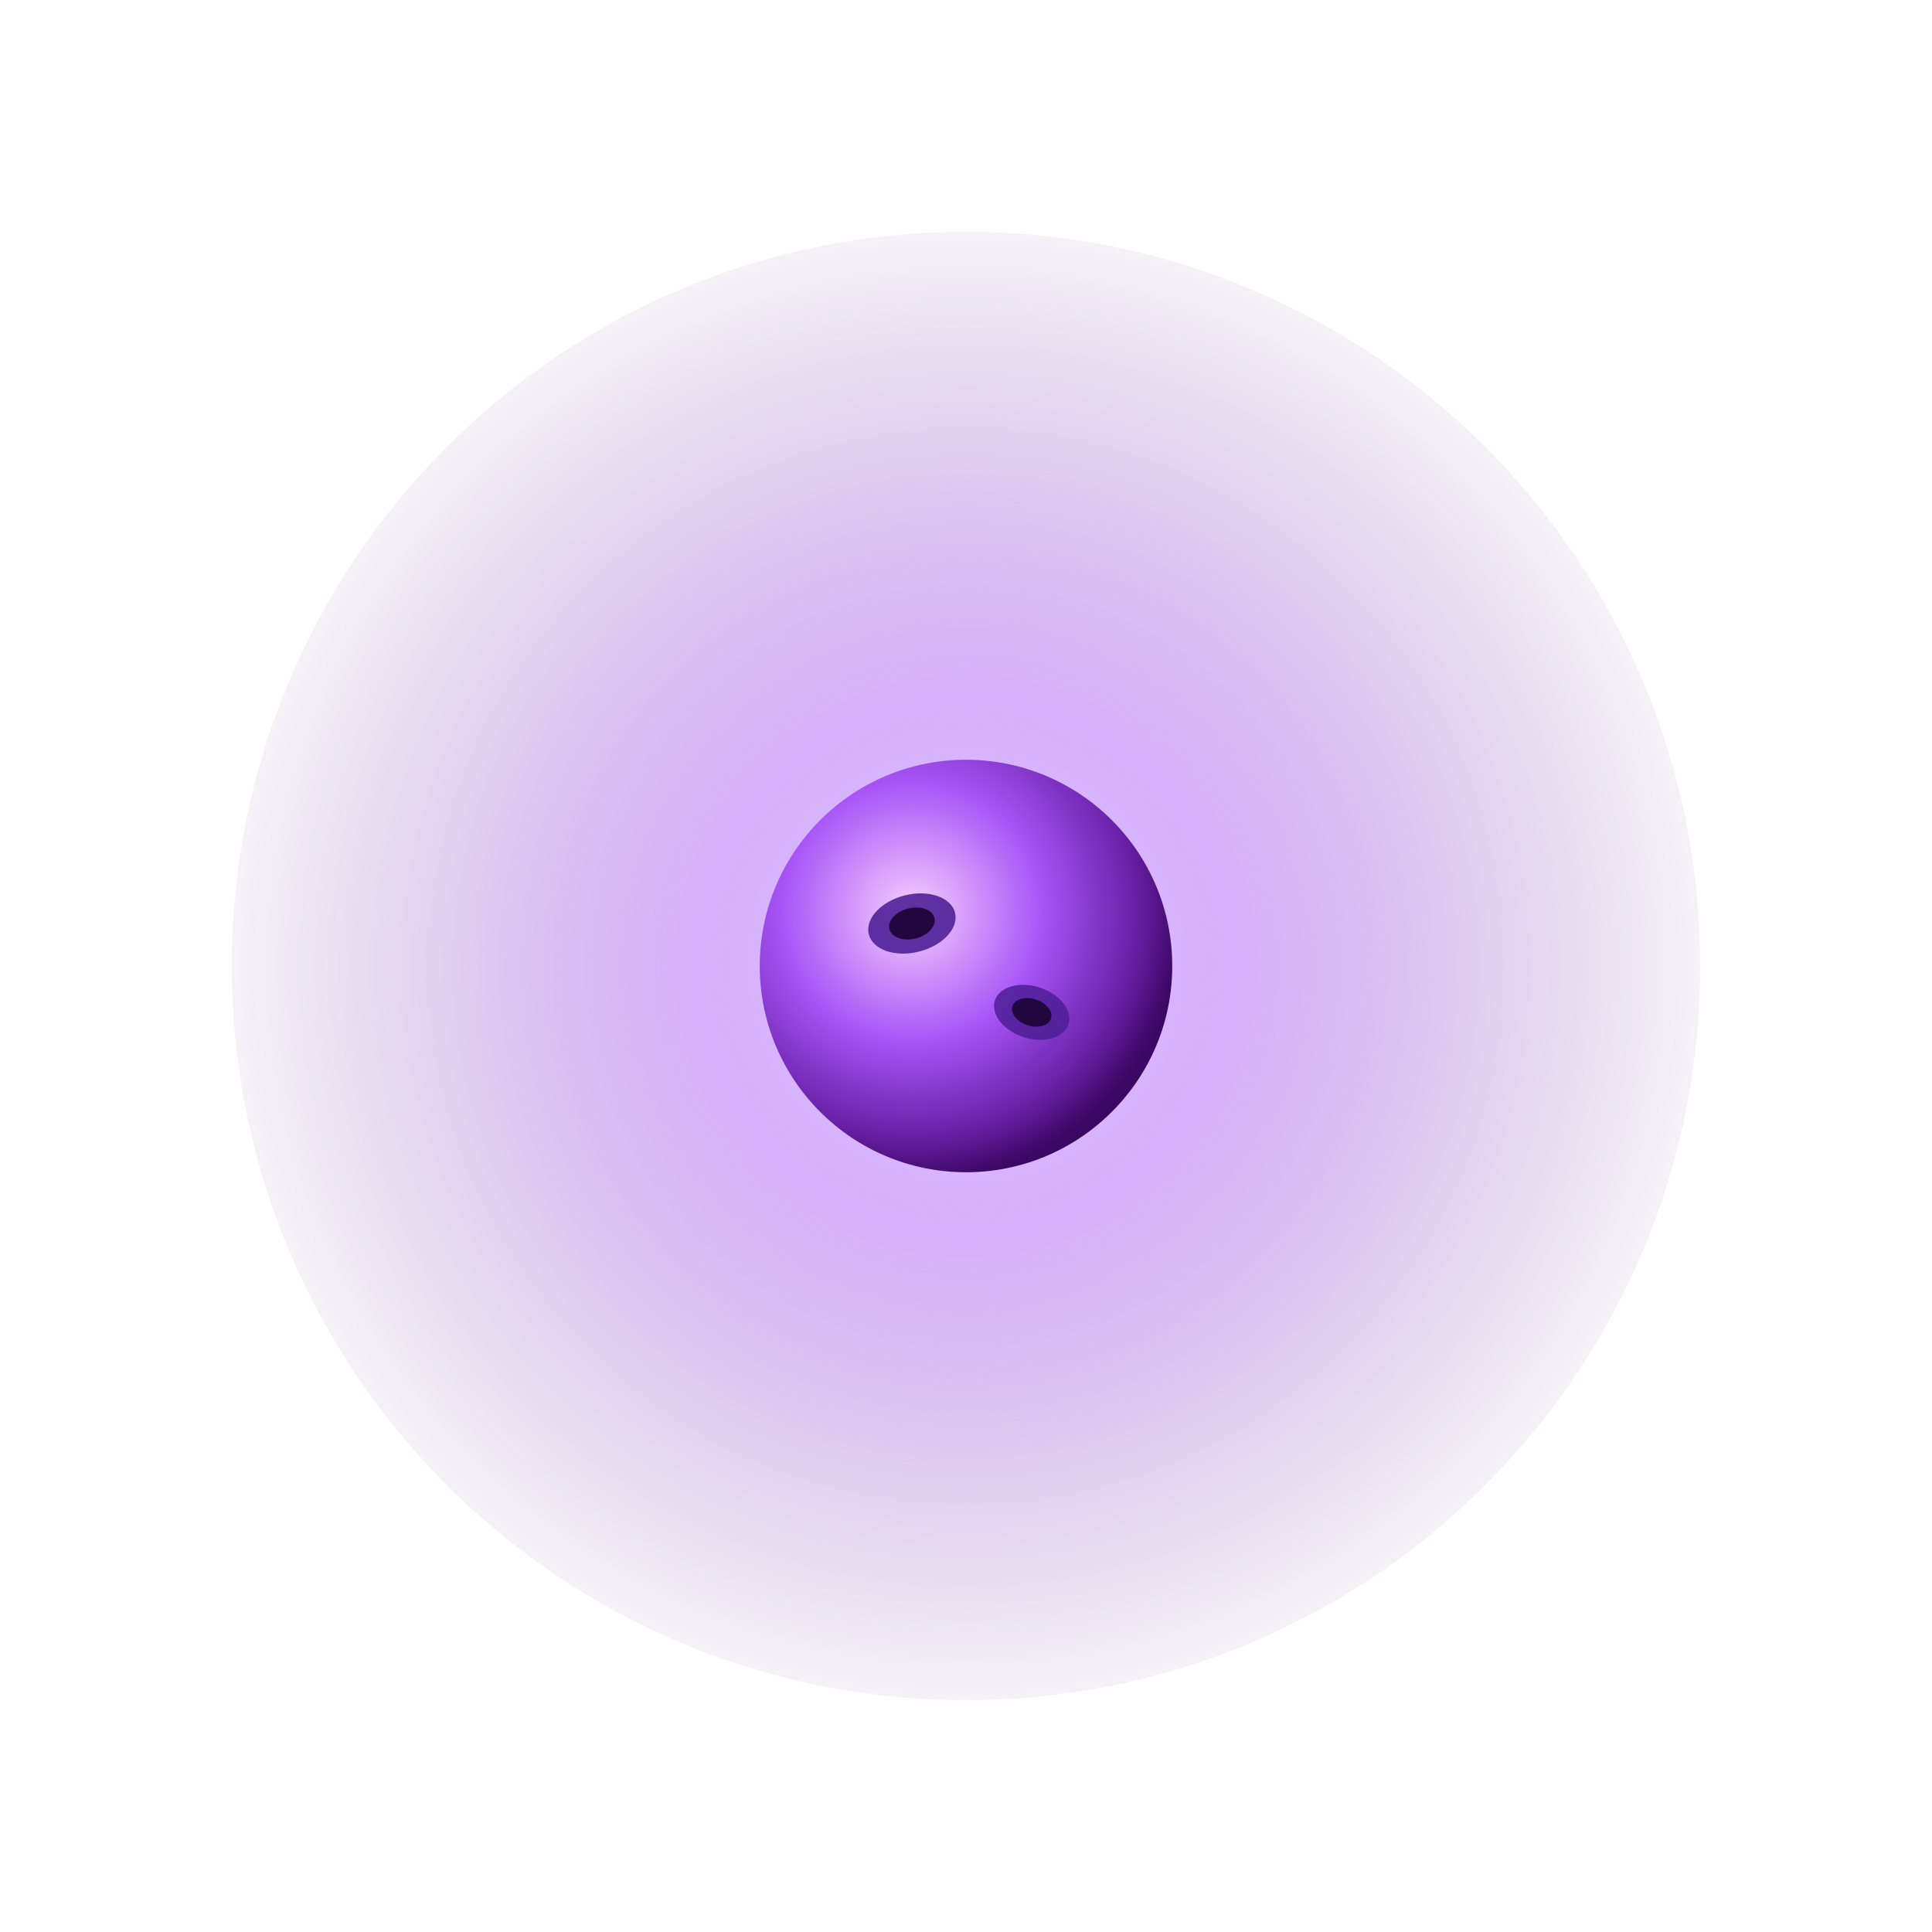
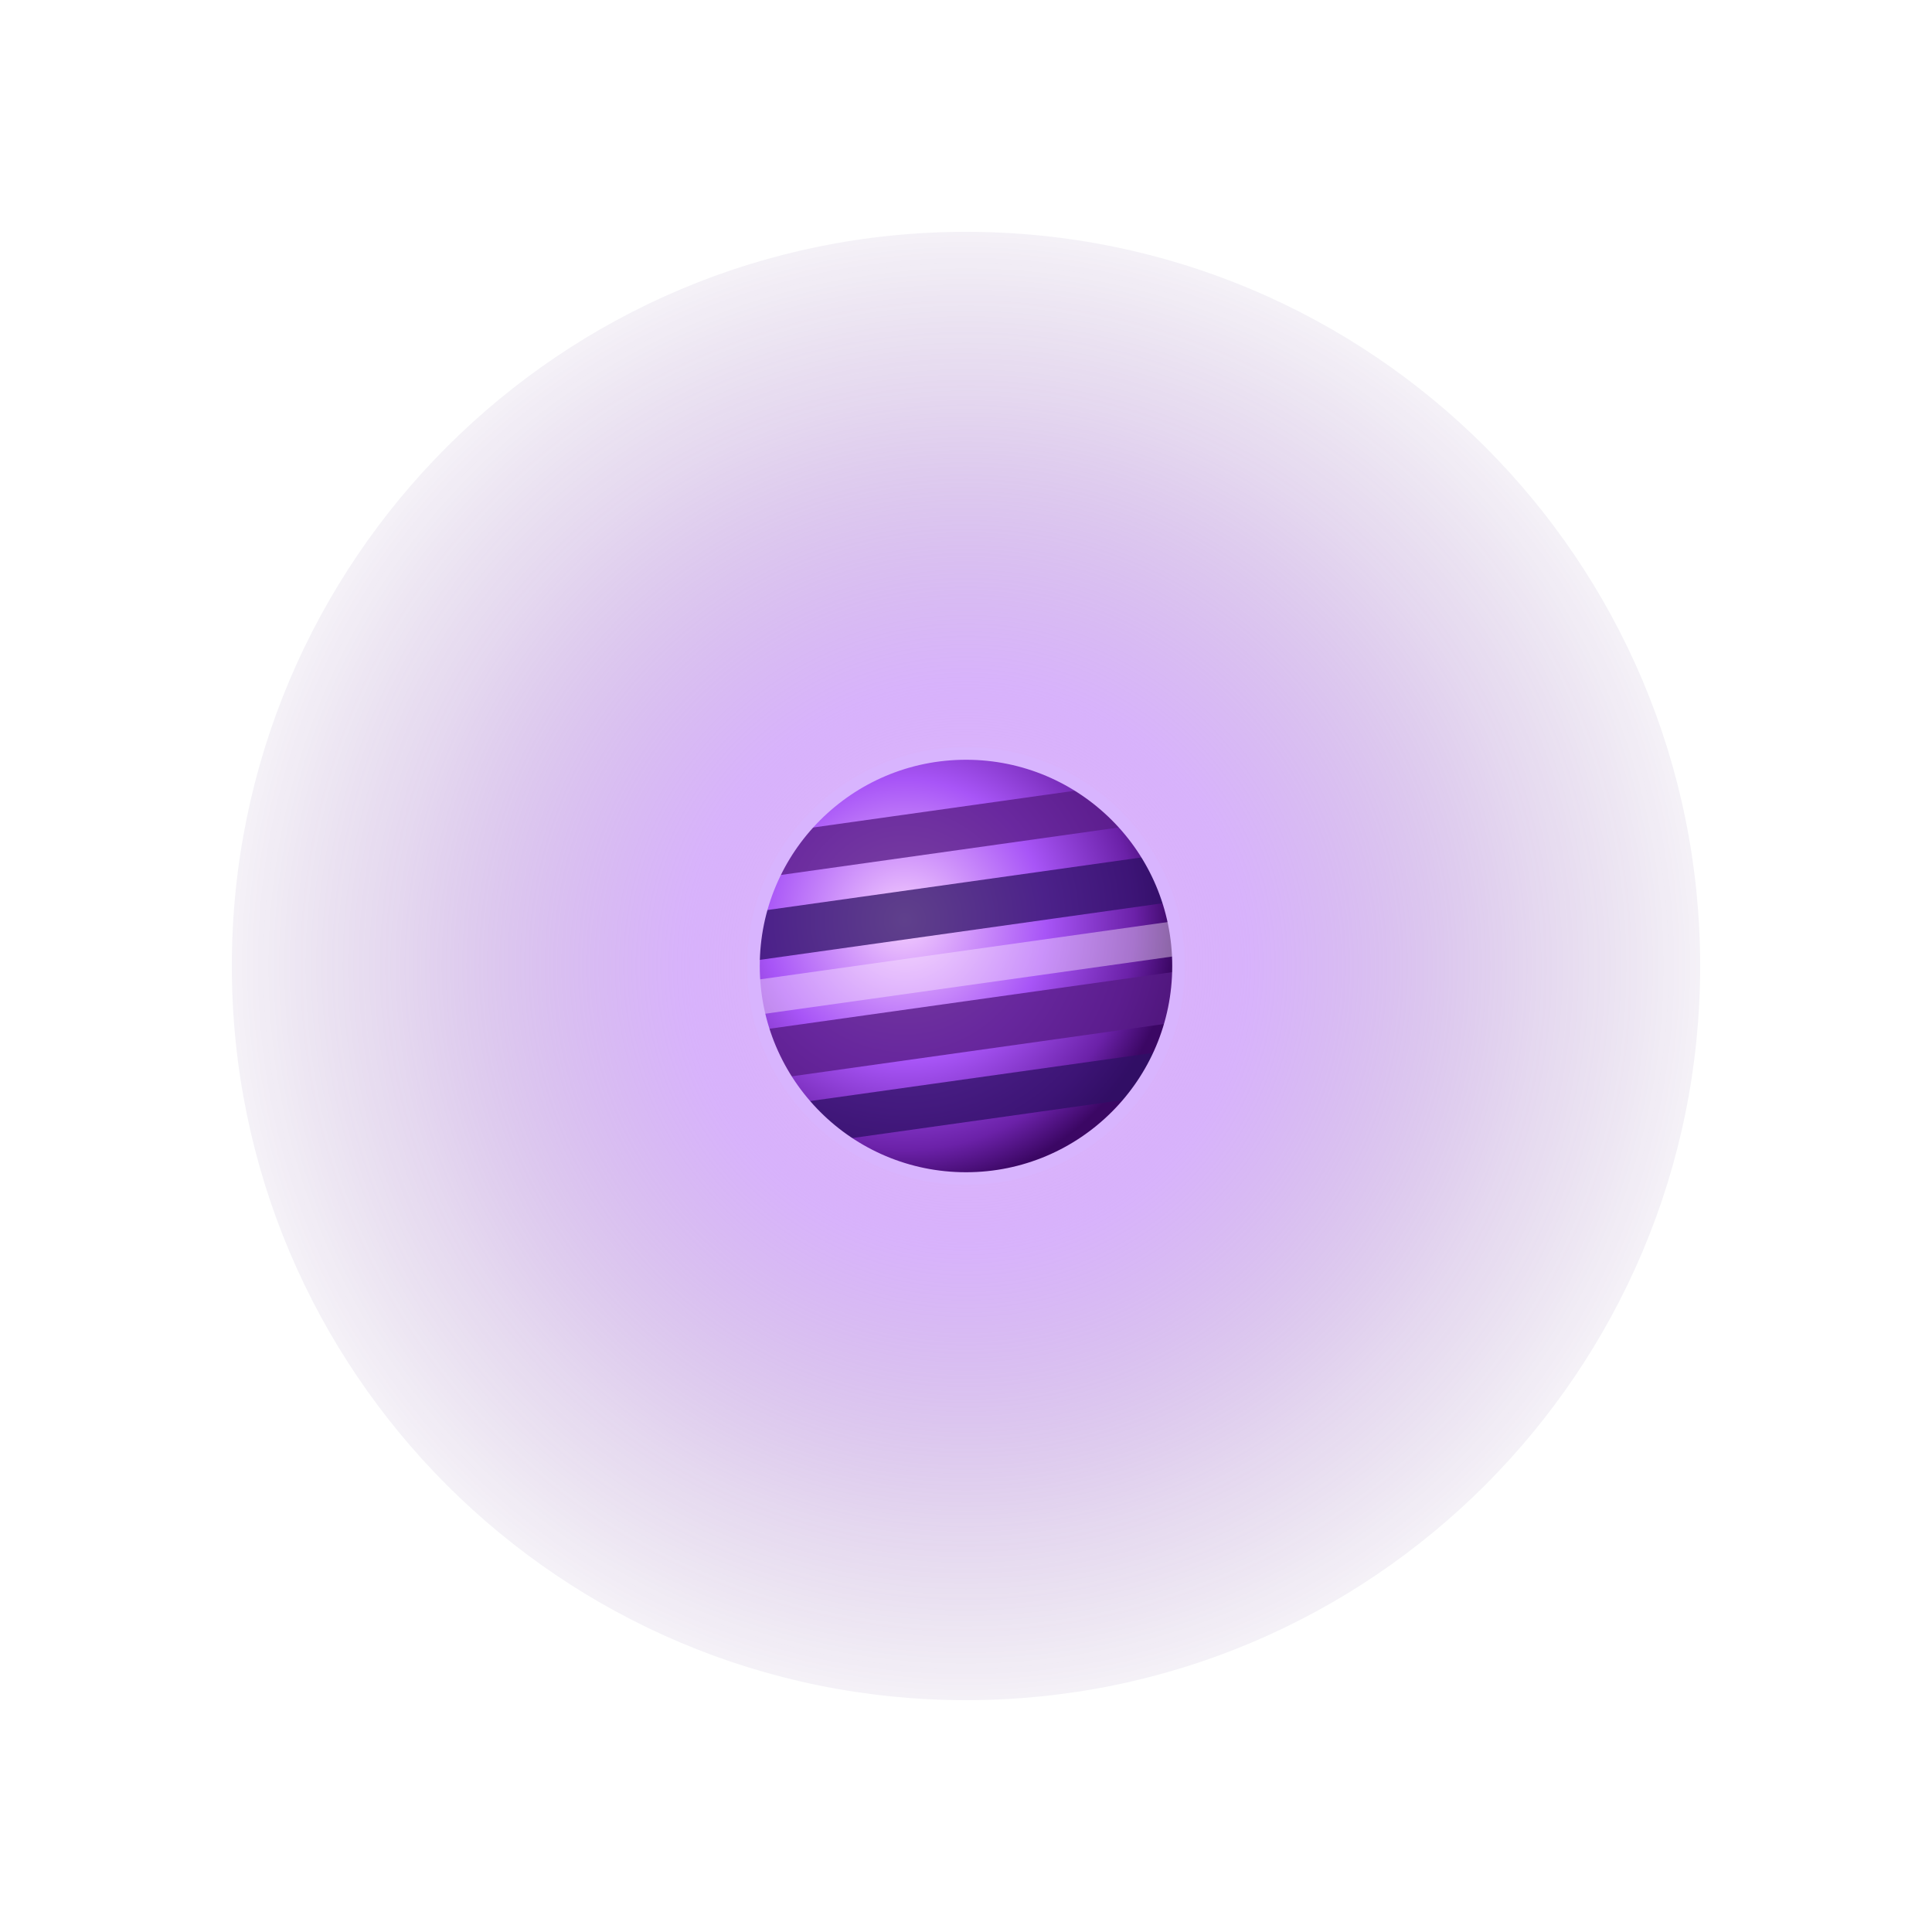
<svg xmlns="http://www.w3.org/2000/svg" viewBox="-50 -50 100 100" width="100" height="100">
  <defs>
    <radialGradient id="dwarf-glow" cx="0" cy="0" r="42" gradientUnits="userSpaceOnUse">
      <stop offset="0%" stop-color="#f5d0fe" stop-opacity="0.85" />
      <stop offset="35%" stop-color="#a855f7" stop-opacity="0.45" />
      <stop offset="70%" stop-color="#6b21a8" stop-opacity="0.18" />
      <stop offset="100%" stop-color="#3b0764" stop-opacity="0" />
    </radialGradient>
    <radialGradient id="dwarf-core" cx="-2.8" cy="-2.8" r="14" gradientUnits="userSpaceOnUse">
      <stop offset="0%" stop-color="#f5d0fe" />
-       <stop offset="48%" stop-color="#a855f7" />
-       <stop offset="82%" stop-color="#6b21a8" />
+       <stop offset="52%" stop-color="#a855f7" />
+       <stop offset="85%" stop-color="#6b21a8" />
      <stop offset="100%" stop-color="#3b0764" />
    </radialGradient>
+     <clipPath id="dwarf-clip">
+       <circle cx="0" cy="0" r="11" />
+     </clipPath>
  </defs>
  <circle cx="0" cy="0" r="38" fill="url(#dwarf-glow)" />
-   <circle cx="0" cy="0" r="11" fill="url(#dwarf-core)" stroke="#d8b4fe" stroke-width="0.65" />
-   <ellipse cx="-2.8" cy="-2.2" rx="2.3" ry="1.5" transform="rotate(-14 -2.8 -2.2)" fill="#4c1d95" opacity="0.88" />
-   <ellipse cx="-2.8" cy="-2.2" rx="1.2" ry="0.8" transform="rotate(-14 -2.8 -2.2)" fill="#1e0538" opacity="0.95" />
-   <ellipse cx="3.4" cy="2.4" rx="2.0" ry="1.35" transform="rotate(18 3.4 2.4)" fill="#4c1d95" opacity="0.85" />
-   <ellipse cx="3.4" cy="2.4" rx="1.05" ry="0.7" transform="rotate(18 3.4 2.4)" fill="#1e0538" opacity="0.94" />
+   <g clip-path="url(#dwarf-clip)" transform="rotate(-8)">
+     <circle cx="0" cy="0" r="11" fill="url(#dwarf-core)" />
+     <rect x="-13" y="-8.2" width="26" height="2.2" fill="#581c87" opacity="0.78" />
+     <rect x="-13" y="-4.3" width="26" height="2.5" fill="#2e1065" opacity="0.75" />
+     <rect x="-13" y="-0.8" width="26" height="1.8" fill="#fae8ff" opacity="0.42" />
+     <rect x="-13" y="1.8" width="26" height="2.6" fill="#581c87" opacity="0.80" />
+     <rect x="-13" y="5.8" width="26" height="2.2" fill="#2e1065" opacity="0.76" />
+   </g>
+   <circle cx="0" cy="0" r="11" fill="none" stroke="#d8b4fe" stroke-width="0.65" />
</svg>
